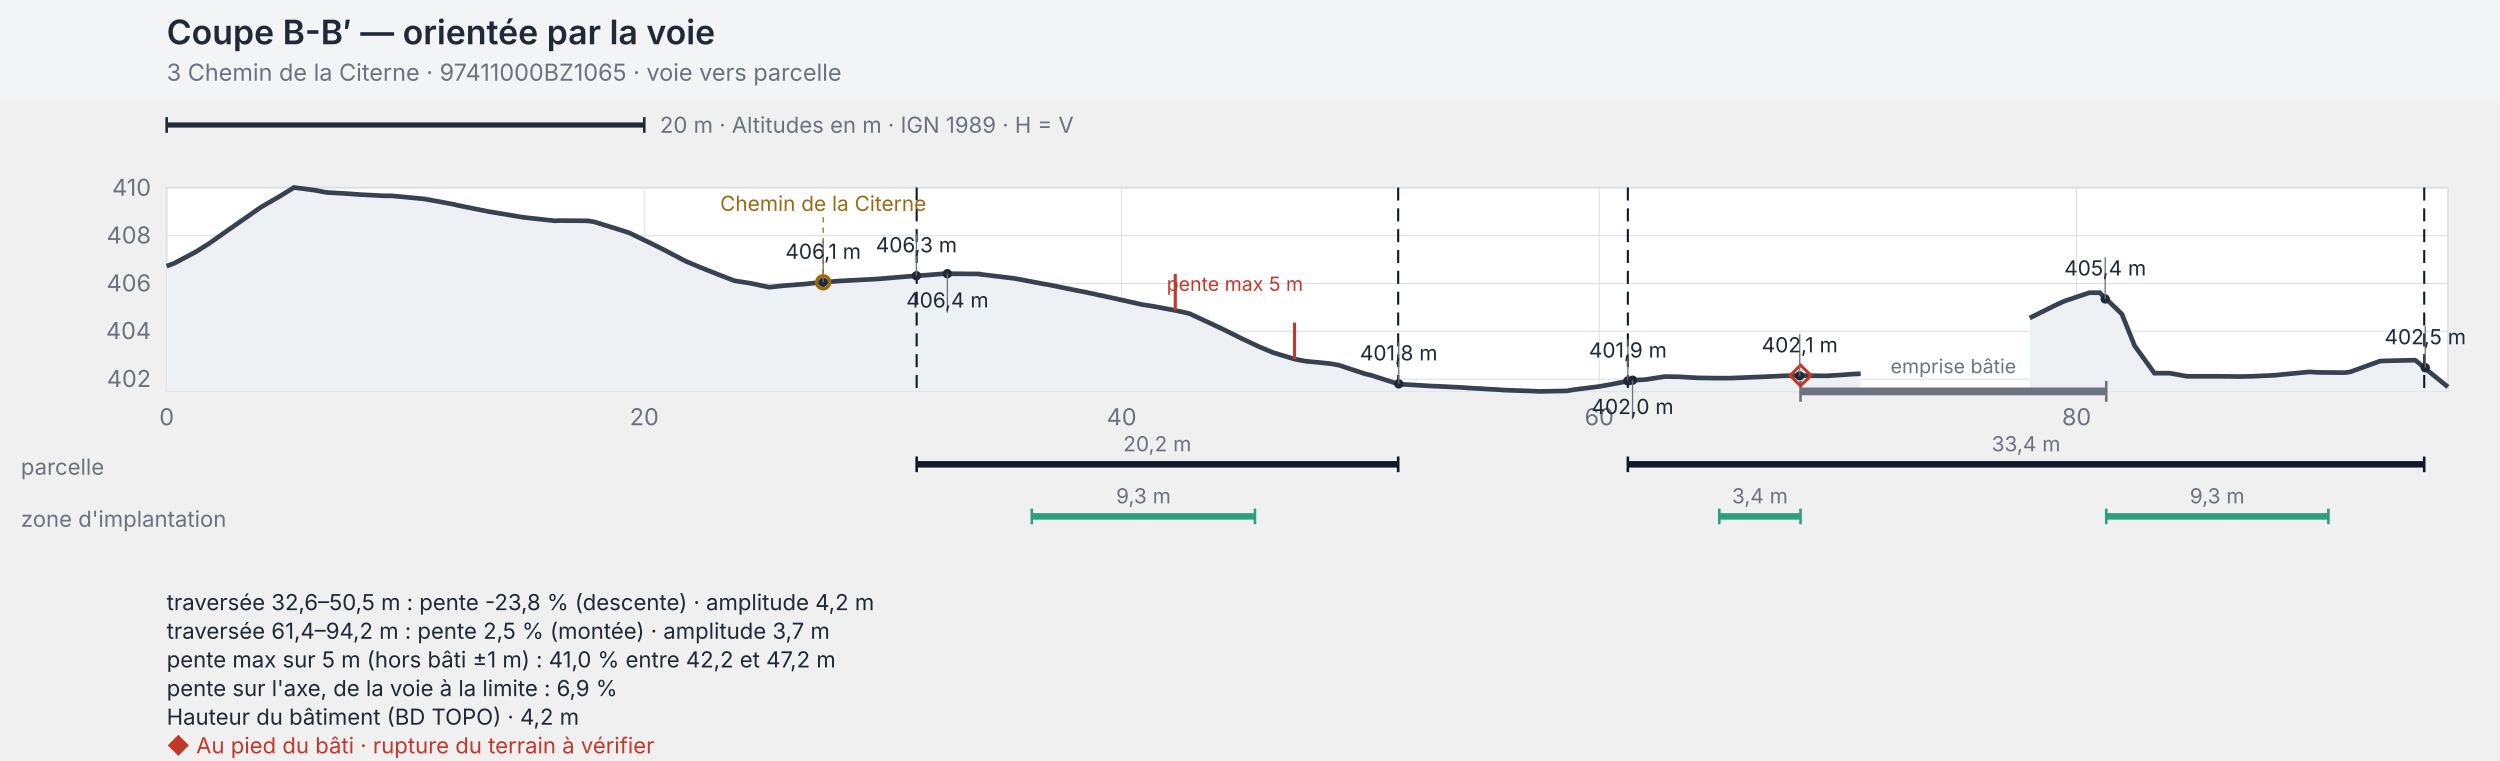
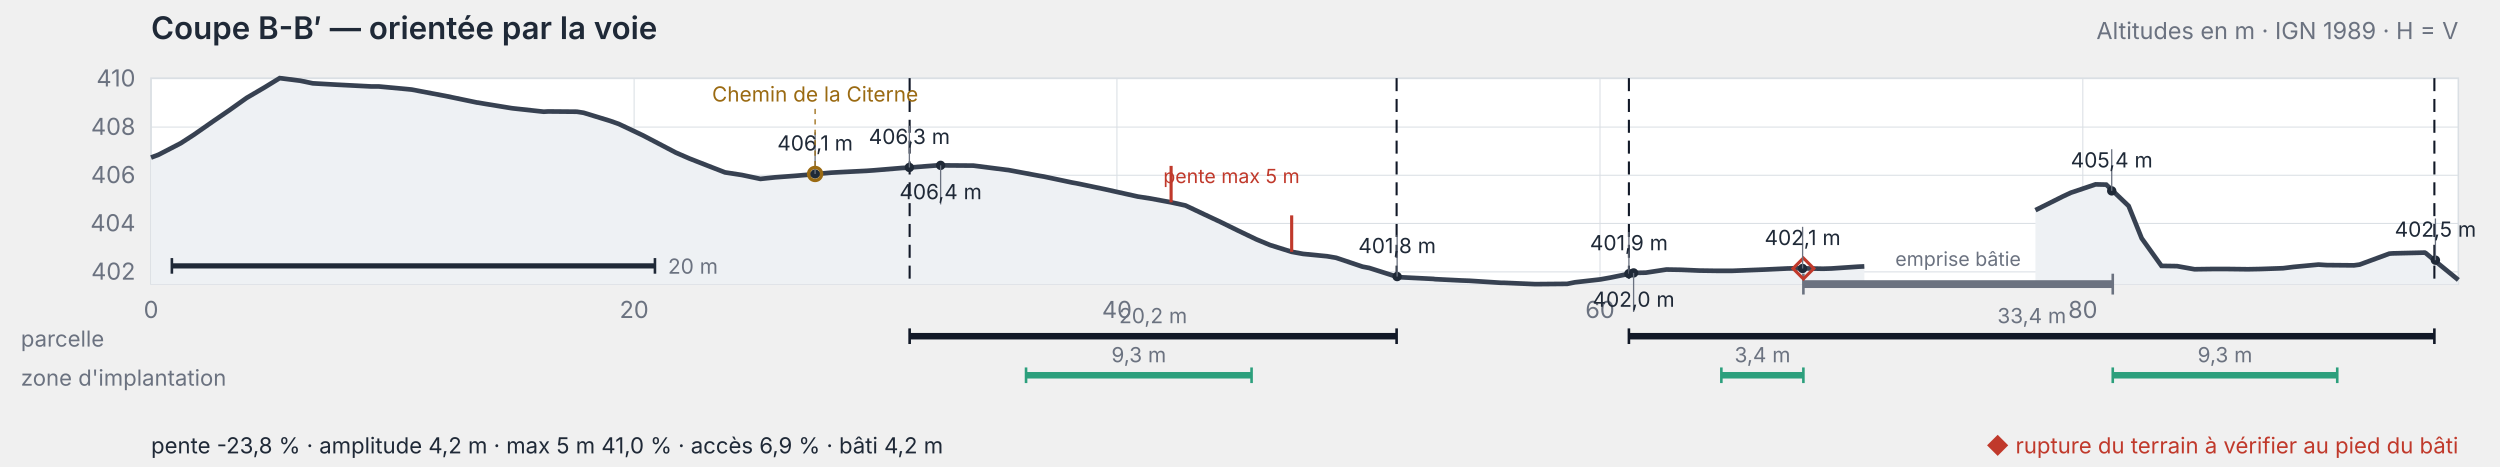
- <svg xmlns="http://www.w3.org/2000/svg" viewBox="0 0 960 292" width="960" height="292" role="img" aria-label="Coupe B-B′ — orientée par la voie" font-family="Inter, Helvetica, Arial, sans-serif" data-plot-x0="64.0" data-plot-x1="940.0" style="background:#ffffff">
-   <rect x="0" y="0" width="960" height="38" fill="#f3f4f6" />
-   <text x="64" y="17" font-size="13" font-weight="600" fill="#1f2937">Coupe B-B′ — orientée par la voie</text>
-   <text x="64" y="31" font-size="9" fill="#6b7280">3 Chemin de la Citerne · 97411000BZ1065 · voie vers parcelle</text>
-   <rect x="64.0" y="72" width="876.0" height="78.3" fill="#ffffff" stroke="#dadfe4" stroke-width="0.6" />
-   <line x1="64.0" y1="72" x2="64.0" y2="150.3" stroke="#dadfe4" stroke-width="0.4" />
-   <text x="64.0" y="163.3" text-anchor="middle" font-size="9" fill="#6b7280">0</text>
-   <line x1="247.4" y1="72" x2="247.4" y2="150.3" stroke="#dadfe4" stroke-width="0.4" />
-   <text x="247.4" y="163.3" text-anchor="middle" font-size="9" fill="#6b7280">20</text>
-   <line x1="430.7" y1="72" x2="430.7" y2="150.3" stroke="#dadfe4" stroke-width="0.4" />
-   <text x="430.7" y="163.3" text-anchor="middle" font-size="9" fill="#6b7280">40</text>
-   <line x1="614.1" y1="72" x2="614.1" y2="150.3" stroke="#dadfe4" stroke-width="0.4" />
-   <text x="614.1" y="163.3" text-anchor="middle" font-size="9" fill="#6b7280">60</text>
-   <line x1="797.4" y1="72" x2="797.4" y2="150.3" stroke="#dadfe4" stroke-width="0.4" />
-   <text x="797.4" y="163.3" text-anchor="middle" font-size="9" fill="#6b7280">80</text>
-   <line x1="64.0" y1="145.6" x2="940.0" y2="145.6" stroke="#dadfe4" stroke-width="0.4" />
-   <text x="58.0" y="148.6" text-anchor="end" font-size="9" fill="#6b7280">402</text>
-   <line x1="64.0" y1="127.2" x2="940.0" y2="127.2" stroke="#dadfe4" stroke-width="0.4" />
-   <text x="58.0" y="130.2" text-anchor="end" font-size="9" fill="#6b7280">404</text>
-   <line x1="64.0" y1="108.9" x2="940.0" y2="108.9" stroke="#dadfe4" stroke-width="0.4" />
-   <text x="58.0" y="111.9" text-anchor="end" font-size="9" fill="#6b7280">406</text>
-   <line x1="64.0" y1="90.5" x2="940.0" y2="90.5" stroke="#dadfe4" stroke-width="0.4" />
-   <text x="58.0" y="93.5" text-anchor="end" font-size="9" fill="#6b7280">408</text>
-   <line x1="64.0" y1="72.2" x2="940.0" y2="72.2" stroke="#dadfe4" stroke-width="0.4" />
-   <text x="58.0" y="75.2" text-anchor="end" font-size="9" fill="#6b7280">410</text>
-   <polygon points="64.0,102.2 66.9,101.1 75.2,96.7 80.3,93.5 87.8,88.2 93.7,84.1 100.3,79.5 107.2,75.5 112.9,72.0 120.6,73.0 125.4,73.9 134.1,74.4 137.9,74.7 147.5,75.2 150.5,75.2 161.0,76.2 163.0,76.4 174.4,78.5 175.5,78.8 187.9,81.3 188.1,81.3 191.0,81.8 200.6,83.4 201.3,83.5 213.1,84.8 214.7,84.7 225.7,84.8 228.2,85.2 238.2,88.3 241.6,89.4 250.7,93.8 255.1,96.0 263.3,100.3 268.5,102.5 275.8,105.4 282.0,107.8 288.3,108.8 295.4,110.3 300.9,109.7 308.8,109.1 313.4,108.6 322.3,107.9 325.9,107.7 335.7,107.2 338.5,107.0 349.2,106.1 351.0,106.0 362.6,105.1 363.5,105.1 376.1,105.2 376.1,105.2 376.2,105.3 388.6,106.8 389.5,106.9 401.1,109.1 403.0,109.4 413.7,111.6 416.4,112.1 426.2,114.2 429.8,115.0 438.8,117.0 443.3,117.7 451.3,119.2 456.7,120.4 463.8,123.7 470.2,126.7 476.4,129.8 483.6,133.2 488.9,135.4 497.1,137.9 501.4,138.7 510.5,139.6 514.0,140.2 524.0,143.5 526.5,144.1 537.4,147.6 539.0,147.6 550.8,148.3 551.6,148.3 561.4,148.8 564.1,149.0 564.3,149.0 576.6,149.7 577.7,149.8 589.2,150.2 591.2,150.3 601.7,150.1 604.6,149.6 614.2,148.4 618.1,147.7 626.8,146.0 631.5,145.8 639.3,144.6 645.0,144.7 651.8,145.1 658.4,145.2 664.4,145.2 671.8,144.9 676.9,144.7 685.3,144.3 689.4,144.2 698.7,144.3 702.0,144.3 712.2,143.6 714.5,143.5 714.5,150.3 64.0,150.3" fill="#eef1f4" stroke="none" />
-   <polyline points="64.0,102.2 66.9,101.1 75.2,96.7 80.3,93.5 87.8,88.2 93.7,84.1 100.3,79.5 107.2,75.5 112.9,72.0 120.6,73.0 125.4,73.9 134.1,74.4 137.9,74.7 147.5,75.2 150.5,75.2 161.0,76.2 163.0,76.4 174.4,78.5 175.5,78.8 187.9,81.3 188.1,81.3 191.0,81.8 200.6,83.4 201.3,83.5 213.1,84.8 214.7,84.7 225.7,84.8 228.2,85.2 238.2,88.3 241.6,89.4 250.7,93.8 255.1,96.0 263.3,100.3 268.5,102.5 275.8,105.4 282.0,107.8 288.3,108.8 295.4,110.3 300.9,109.7 308.8,109.1 313.4,108.6 322.3,107.9 325.9,107.7 335.7,107.2 338.5,107.0 349.2,106.1 351.0,106.0 362.6,105.1 363.5,105.1 376.1,105.2 376.1,105.2 376.2,105.3 388.6,106.8 389.5,106.9 401.1,109.1 403.0,109.4 413.7,111.6 416.4,112.1 426.2,114.2 429.8,115.0 438.8,117.0 443.3,117.7 451.3,119.2 456.7,120.4 463.8,123.7 470.2,126.7 476.4,129.8 483.6,133.2 488.9,135.4 497.1,137.9 501.4,138.7 510.5,139.6 514.0,140.2 524.0,143.5 526.5,144.1 537.4,147.6 539.0,147.6 550.8,148.3 551.6,148.3 561.4,148.8 564.1,149.0 564.3,149.0 576.6,149.7 577.7,149.8 589.2,150.2 591.2,150.3 601.7,150.1 604.6,149.6 614.2,148.4 618.1,147.7 626.8,146.0 631.5,145.8 639.3,144.6 645.0,144.7 651.8,145.1 658.4,145.2 664.4,145.2 671.8,144.9 676.9,144.7 685.3,144.3 689.4,144.2 698.7,144.3 702.0,144.3 712.2,143.6 714.5,143.5" fill="none" stroke="#374151" stroke-width="1.8" />
-   <polygon points="779.4,122.1 789.7,117.0 792.8,115.6 802.3,112.4 806.3,112.4 814.8,120.6 819.7,132.8 827.3,143.3 833.2,143.3 839.8,144.5 846.6,144.5 852.4,144.5 860.1,144.6 864.9,144.5 873.5,144.1 877.5,143.7 886.9,142.8 890.0,143.0 900.4,143.1 902.5,142.8 913.8,138.7 915.1,138.6 927.3,138.3 927.6,138.4 931.9,142.0 940.0,148.6 940.0,150.3 779.4,150.3" fill="#eef1f4" stroke="none" />
-   <polyline points="779.4,122.1 789.7,117.0 792.8,115.6 802.3,112.4 806.3,112.4 814.8,120.6 819.7,132.8 827.3,143.3 833.2,143.3 839.8,144.5 846.6,144.5 852.4,144.5 860.1,144.6 864.9,144.5 873.5,144.1 877.5,143.7 886.9,142.8 890.0,143.0 900.4,143.1 902.5,142.8 913.8,138.7 915.1,138.6 927.3,138.3 927.6,138.4 931.9,142.0 940.0,148.6" fill="none" stroke="#374151" stroke-width="1.8" />
-   <line x1="691.4" y1="150.3" x2="808.8" y2="150.3" stroke="#6b7280" stroke-width="3" />
-   <line x1="691.4" y1="146.3" x2="691.4" y2="154.3" stroke="#6b7280" stroke-width="1" />
-   <line x1="808.8" y1="146.3" x2="808.8" y2="154.3" stroke="#6b7280" stroke-width="1" />
-   <text x="750.1" y="143.3" text-anchor="middle" font-size="7.5" fill="#6b7280">emprise bâtie</text>
-   <path d="M691.4,140.2 l4,4 l-4,4 l-4,-4 z" fill="none" stroke="#c0392b" stroke-width="1.2" />
-   <line x1="352.0" y1="72" x2="352.0" y2="150.3" stroke="#111827" stroke-width="0.8" stroke-dasharray="5 3" />
-   <line x1="536.9" y1="72" x2="536.9" y2="150.3" stroke="#111827" stroke-width="0.8" stroke-dasharray="5 3" />
-   <line x1="625.1" y1="72" x2="625.1" y2="150.3" stroke="#111827" stroke-width="0.8" stroke-dasharray="5 3" />
-   <line x1="930.9" y1="72" x2="930.9" y2="150.3" stroke="#111827" stroke-width="0.8" stroke-dasharray="5 3" />
-   <line x1="451.3" y1="119.2" x2="451.3" y2="105.2" stroke="#c0392b" stroke-width="1.2" />
-   <line x1="497.1" y1="137.9" x2="497.1" y2="123.9" stroke="#c0392b" stroke-width="1.2" />
-   <text x="474.2" y="111.7" text-anchor="middle" font-size="7.5" fill="#c0392b">pente max 5 m</text>
-   <circle cx="316.1" cy="108.4" r="1.8" fill="#1f2937" />
-   <line x1="316.1" y1="108.4" x2="316.1" y2="92.4" stroke="#6b7280" stroke-width="0.5" />
-   <text x="316.1" y="99.4" text-anchor="middle" font-size="8" fill="#1f2937">406,1 m</text>
-   <circle cx="351.9" cy="105.9" r="1.8" fill="#1f2937" />
-   <line x1="351.9" y1="105.9" x2="351.9" y2="89.9" stroke="#6b7280" stroke-width="0.5" />
-   <text x="351.9" y="96.9" text-anchor="middle" font-size="8" fill="#1f2937">406,3 m</text>
-   <circle cx="363.8" cy="105.1" r="1.8" fill="#1f2937" />
-   <line x1="363.8" y1="105.1" x2="363.8" y2="120.1" stroke="#6b7280" stroke-width="0.5" />
-   <text x="363.8" y="118.1" text-anchor="middle" font-size="8" fill="#1f2937">406,4 m</text>
-   <circle cx="537.1" cy="147.4" r="1.8" fill="#1f2937" />
-   <line x1="537.1" y1="147.4" x2="537.1" y2="131.4" stroke="#6b7280" stroke-width="0.5" />
-   <text x="537.1" y="138.4" text-anchor="middle" font-size="8" fill="#1f2937">401,8 m</text>
-   <circle cx="625.1" cy="146.3" r="1.8" fill="#1f2937" />
-   <line x1="625.1" y1="146.3" x2="625.1" y2="130.3" stroke="#6b7280" stroke-width="0.5" />
-   <text x="625.1" y="137.3" text-anchor="middle" font-size="8" fill="#1f2937">401,9 m</text>
-   <circle cx="626.9" cy="146.0" r="1.8" fill="#1f2937" />
-   <line x1="626.9" y1="146.0" x2="626.9" y2="161.0" stroke="#6b7280" stroke-width="0.5" />
-   <text x="626.9" y="159.0" text-anchor="middle" font-size="8" fill="#1f2937">402,0 m</text>
-   <circle cx="691.1" cy="144.3" r="1.8" fill="#1f2937" />
-   <line x1="691.1" y1="144.3" x2="691.1" y2="128.3" stroke="#6b7280" stroke-width="0.5" />
-   <text x="691.1" y="135.3" text-anchor="middle" font-size="8" fill="#1f2937">402,1 m</text>
-   <circle cx="808.4" cy="114.8" r="1.8" fill="#1f2937" />
-   <line x1="808.4" y1="114.8" x2="808.4" y2="98.8" stroke="#6b7280" stroke-width="0.5" />
-   <text x="808.4" y="105.8" text-anchor="middle" font-size="8" fill="#1f2937">405,4 m</text>
-   <circle cx="931.3" cy="141.2" r="1.8" fill="#1f2937" />
-   <line x1="931.3" y1="141.2" x2="931.3" y2="125.2" stroke="#6b7280" stroke-width="0.5" />
-   <text x="931.3" y="132.2" text-anchor="middle" font-size="8" fill="#1f2937">402,5 m</text>
-   <circle cx="316.1" cy="108.4" r="2.5" fill="none" stroke="#9a6a12" stroke-width="1.3" />
-   <line x1="316.1" y1="105.4" x2="316.1" y2="83.0" stroke="#9a6a12" stroke-width="0.5" stroke-dasharray="2 2" />
-   <text x="316.1" y="81.0" text-anchor="middle" font-size="8" fill="#9a6a12">Chemin de la Citerne</text>
-   <line x1="64.0" y1="48.0" x2="247.4" y2="48.0" stroke="#1f2937" stroke-width="2" />
-   <line x1="64.0" y1="45.0" x2="64.0" y2="51.0" stroke="#1f2937" stroke-width="1" />
-   <line x1="247.4" y1="45.0" x2="247.4" y2="51.0" stroke="#1f2937" stroke-width="1" />
-   <text x="253.4" y="51.0" font-size="8.5" fill="#6b7280">20 m · Altitudes en m · IGN 1989 · H = V</text>
-   <text x="8" y="182.3" font-size="8.5" fill="#6b7280">parcelle</text>
-   <line x1="352.0" y1="178.3" x2="536.9" y2="178.3" stroke="#111827" stroke-width="2.5" />
-   <line x1="352.0" y1="175.3" x2="352.0" y2="181.3" stroke="#111827" stroke-width="1" />
-   <line x1="536.9" y1="175.3" x2="536.9" y2="181.3" stroke="#111827" stroke-width="1" />
-   <text x="444.4" y="173.3" text-anchor="middle" font-size="8" fill="#6b7280">20,2 m</text>
-   <line x1="625.1" y1="178.3" x2="930.9" y2="178.3" stroke="#111827" stroke-width="2.5" />
-   <line x1="625.1" y1="175.3" x2="625.1" y2="181.3" stroke="#111827" stroke-width="1" />
-   <line x1="930.9" y1="175.3" x2="930.9" y2="181.3" stroke="#111827" stroke-width="1" />
-   <text x="778.0" y="173.3" text-anchor="middle" font-size="8" fill="#6b7280">33,4 m</text>
-   <text x="8" y="202.3" font-size="8.5" fill="#6b7280">zone d'implantation</text>
-   <line x1="396.2" y1="198.3" x2="481.9" y2="198.3" stroke="#2c9f7c" stroke-width="2.5" />
-   <line x1="396.2" y1="195.3" x2="396.2" y2="201.3" stroke="#2c9f7c" stroke-width="1" />
-   <line x1="481.9" y1="195.3" x2="481.9" y2="201.3" stroke="#2c9f7c" stroke-width="1" />
-   <text x="439.1" y="193.3" text-anchor="middle" font-size="8" fill="#6b7280">9,3 m</text>
-   <line x1="660.2" y1="198.3" x2="691.4" y2="198.3" stroke="#2c9f7c" stroke-width="2.5" />
-   <line x1="660.2" y1="195.3" x2="660.2" y2="201.3" stroke="#2c9f7c" stroke-width="1" />
-   <line x1="691.4" y1="195.3" x2="691.4" y2="201.3" stroke="#2c9f7c" stroke-width="1" />
-   <text x="675.8" y="193.3" text-anchor="middle" font-size="8" fill="#6b7280">3,4 m</text>
-   <line x1="808.8" y1="198.3" x2="894.1" y2="198.3" stroke="#2c9f7c" stroke-width="2.5" />
-   <line x1="808.8" y1="195.3" x2="808.8" y2="201.3" stroke="#2c9f7c" stroke-width="1" />
-   <line x1="894.1" y1="195.3" x2="894.1" y2="201.3" stroke="#2c9f7c" stroke-width="1" />
-   <text x="851.4" y="193.3" text-anchor="middle" font-size="8" fill="#6b7280">9,3 m</text>
-   <text x="64" y="234.3" font-size="8.5" fill="#1f2937">traversée 32,6–50,5 m : pente -23,8 % (descente) · amplitude 4,2 m</text>
-   <text x="64" y="245.3" font-size="8.5" fill="#1f2937">traversée 61,4–94,2 m : pente 2,5 % (montée) · amplitude 3,7 m</text>
-   <text x="64" y="256.3" font-size="8.5" fill="#1f2937">pente max sur 5 m (hors bâti ±1 m) : 41,0 % entre 42,2 et 47,2 m</text>
-   <text x="64" y="267.3" font-size="8.5" fill="#1f2937">pente sur l'axe, de la voie à la limite : 6,9 %</text>
-   <text x="64" y="278.3" font-size="8.5" fill="#1f2937">Hauteur du bâtiment (BD TOPO) · 4,2 m</text>
-   <text x="64" y="289.3" font-size="8.5" fill="#c0392b">◆ Au pied du bâti · rupture du terrain à vérifier</text>
+ <svg xmlns="http://www.w3.org/2000/svg" viewBox="0 0 960 179" width="960" height="179" role="img" aria-label="Coupe B-B′ — orientée par la voie" font-family="Inter, Helvetica, Arial, sans-serif" data-plot-x0="58.0" data-plot-x1="944.0" style="background:#ffffff">
+   <text x="58" y="15" font-size="12" font-weight="600" fill="#1f2937">Coupe B-B′ — orientée par la voie</text>
+   <text x="944" y="15" text-anchor="end" font-size="9" fill="#6b7280">Altitudes en m · IGN 1989 · H = V</text>
+   <rect x="58.0" y="30" width="886.0" height="79.1" fill="#ffffff" stroke="#dadfe4" stroke-width="0.6" />
+   <line x1="58.0" y1="30" x2="58.0" y2="109.1" stroke="#dadfe4" stroke-width="0.4" />
+   <text x="58.0" y="122.1" text-anchor="middle" font-size="9" fill="#6b7280">0</text>
+   <line x1="243.5" y1="30" x2="243.5" y2="109.1" stroke="#dadfe4" stroke-width="0.4" />
+   <text x="243.5" y="122.1" text-anchor="middle" font-size="9" fill="#6b7280">20</text>
+   <line x1="428.9" y1="30" x2="428.9" y2="109.1" stroke="#dadfe4" stroke-width="0.4" />
+   <text x="428.9" y="122.1" text-anchor="middle" font-size="9" fill="#6b7280">40</text>
+   <line x1="614.4" y1="30" x2="614.4" y2="109.1" stroke="#dadfe4" stroke-width="0.4" />
+   <text x="614.4" y="122.1" text-anchor="middle" font-size="9" fill="#6b7280">60</text>
+   <line x1="799.8" y1="30" x2="799.8" y2="109.1" stroke="#dadfe4" stroke-width="0.4" />
+   <text x="799.8" y="122.1" text-anchor="middle" font-size="9" fill="#6b7280">80</text>
+   <line x1="58.0" y1="104.4" x2="944.0" y2="104.4" stroke="#dadfe4" stroke-width="0.4" />
+   <text x="52.0" y="107.4" text-anchor="end" font-size="9" fill="#6b7280">402</text>
+   <line x1="58.0" y1="85.8" x2="944.0" y2="85.8" stroke="#dadfe4" stroke-width="0.4" />
+   <text x="52.0" y="88.8" text-anchor="end" font-size="9" fill="#6b7280">404</text>
+   <line x1="58.0" y1="67.3" x2="944.0" y2="67.3" stroke="#dadfe4" stroke-width="0.4" />
+   <text x="52.0" y="70.3" text-anchor="end" font-size="9" fill="#6b7280">406</text>
+   <line x1="58.0" y1="48.8" x2="944.0" y2="48.8" stroke="#dadfe4" stroke-width="0.4" />
+   <text x="52.0" y="51.8" text-anchor="end" font-size="9" fill="#6b7280">408</text>
+   <line x1="58.0" y1="30.2" x2="944.0" y2="30.2" stroke="#dadfe4" stroke-width="0.4" />
+   <text x="52.0" y="33.2" text-anchor="end" font-size="9" fill="#6b7280">410</text>
+   <polygon points="58.0,60.5 60.9,59.4 69.4,55.0 74.5,51.7 82.1,46.4 88.1,42.3 94.7,37.6 101.7,33.5 107.4,30.0 115.3,31.0 120.1,32.0 128.9,32.5 132.8,32.7 142.5,33.2 145.4,33.2 156.1,34.2 158.1,34.4 169.7,36.6 170.8,36.8 183.3,39.4 183.5,39.4 186.4,39.9 196.2,41.5 196.9,41.6 208.8,42.9 210.5,42.8 221.5,42.9 224.1,43.3 234.2,46.4 237.6,47.6 246.9,52.0 251.3,54.3 259.5,58.6 264.8,60.9 272.2,63.8 278.4,66.2 284.9,67.2 292.0,68.7 297.6,68.1 305.6,67.5 310.3,67.1 319.2,66.3 322.9,66.1 332.8,65.6 335.6,65.4 346.4,64.5 348.3,64.4 360.0,63.5 361.0,63.5 373.6,63.6 373.6,63.6 373.8,63.6 386.3,65.2 387.2,65.3 399.0,67.5 400.8,67.8 411.7,70.1 414.4,70.6 424.4,72.7 428.0,73.5 437.0,75.5 441.6,76.2 449.7,77.7 455.2,78.9 462.4,82.3 468.8,85.3 475.1,88.4 482.4,91.9 487.7,94.1 496.0,96.7 500.4,97.5 509.6,98.4 513.1,99.0 523.2,102.4 525.8,102.9 536.8,106.4 538.5,106.5 550.4,107.1 551.1,107.2 561.1,107.7 563.8,107.8 564.0,107.8 576.5,108.6 577.6,108.6 589.2,109.1 591.2,109.1 601.8,109.0 604.8,108.4 614.5,107.3 618.4,106.6 627.2,104.8 632.0,104.7 639.9,103.5 645.6,103.6 652.5,103.9 659.2,104.0 665.2,104.0 672.8,103.7 677.9,103.5 686.4,103.1 690.6,103.0 700.0,103.2 703.3,103.1 713.6,102.4 715.9,102.3 715.9,109.1 58.0,109.1" fill="#eef1f4" stroke="none" />
+   <polyline points="58.0,60.5 60.9,59.4 69.4,55.0 74.5,51.7 82.1,46.4 88.1,42.3 94.7,37.6 101.7,33.5 107.4,30.0 115.3,31.0 120.1,32.0 128.9,32.5 132.8,32.7 142.5,33.2 145.4,33.2 156.1,34.2 158.1,34.4 169.7,36.6 170.8,36.8 183.3,39.4 183.5,39.4 186.4,39.9 196.2,41.5 196.9,41.6 208.8,42.9 210.5,42.8 221.5,42.9 224.1,43.3 234.2,46.4 237.6,47.6 246.9,52.0 251.3,54.3 259.5,58.6 264.8,60.9 272.2,63.8 278.4,66.2 284.9,67.2 292.0,68.7 297.6,68.1 305.6,67.5 310.3,67.1 319.2,66.3 322.9,66.1 332.8,65.6 335.6,65.4 346.4,64.5 348.3,64.4 360.0,63.5 361.0,63.5 373.6,63.6 373.6,63.6 373.8,63.6 386.3,65.2 387.2,65.3 399.0,67.5 400.8,67.8 411.7,70.1 414.4,70.6 424.4,72.7 428.0,73.5 437.0,75.5 441.6,76.2 449.7,77.7 455.2,78.9 462.4,82.3 468.8,85.3 475.1,88.4 482.4,91.9 487.7,94.1 496.0,96.7 500.4,97.5 509.6,98.4 513.1,99.0 523.2,102.4 525.8,102.9 536.8,106.4 538.5,106.5 550.4,107.1 551.1,107.2 561.1,107.7 563.8,107.8 564.0,107.8 576.5,108.6 577.6,108.6 589.2,109.1 591.2,109.1 601.8,109.0 604.8,108.4 614.5,107.3 618.4,106.6 627.2,104.8 632.0,104.7 639.9,103.5 645.6,103.6 652.5,103.9 659.2,104.0 665.2,104.0 672.8,103.7 677.9,103.5 686.4,103.1 690.6,103.0 700.0,103.2 703.3,103.1 713.6,102.4 715.9,102.3" fill="none" stroke="#374151" stroke-width="1.8" />
+   <polygon points="781.6,80.7 792.0,75.5 795.2,74.0 804.7,70.8 808.8,70.9 817.4,79.1 822.4,91.5 830.0,102.1 836.0,102.2 842.7,103.4 849.5,103.3 855.4,103.3 863.2,103.4 868.1,103.3 876.7,103.0 880.7,102.5 890.3,101.6 893.4,101.8 903.9,101.9 906.1,101.6 917.5,97.4 918.8,97.3 931.1,97.0 931.5,97.2 935.8,100.8 944.0,107.5 944.0,109.1 781.6,109.1" fill="#eef1f4" stroke="none" />
+   <polyline points="781.6,80.7 792.0,75.5 795.2,74.0 804.7,70.8 808.8,70.9 817.4,79.1 822.4,91.5 830.0,102.1 836.0,102.2 842.7,103.4 849.5,103.3 855.4,103.3 863.2,103.4 868.1,103.3 876.7,103.0 880.7,102.5 890.3,101.6 893.4,101.8 903.9,101.9 906.1,101.6 917.5,97.4 918.8,97.3 931.1,97.0 931.5,97.2 935.8,100.8 944.0,107.5" fill="none" stroke="#374151" stroke-width="1.8" />
+   <line x1="692.5" y1="109.1" x2="811.3" y2="109.1" stroke="#6b7280" stroke-width="3" />
+   <line x1="692.5" y1="105.1" x2="692.5" y2="113.1" stroke="#6b7280" stroke-width="1" />
+   <line x1="811.3" y1="105.1" x2="811.3" y2="113.1" stroke="#6b7280" stroke-width="1" />
+   <text x="751.9" y="102.1" text-anchor="middle" font-size="7.5" fill="#6b7280">emprise bâtie</text>
+   <path d="M692.5,99.1 l4,4 l-4,4 l-4,-4 z" fill="none" stroke="#c0392b" stroke-width="1.2" />
+   <line x1="349.3" y1="30" x2="349.3" y2="109.1" stroke="#111827" stroke-width="0.8" stroke-dasharray="5 3" />
+   <line x1="536.3" y1="30" x2="536.3" y2="109.1" stroke="#111827" stroke-width="0.8" stroke-dasharray="5 3" />
+   <line x1="625.5" y1="30" x2="625.5" y2="109.1" stroke="#111827" stroke-width="0.8" stroke-dasharray="5 3" />
+   <line x1="934.8" y1="30" x2="934.8" y2="109.1" stroke="#111827" stroke-width="0.8" stroke-dasharray="5 3" />
+   <line x1="449.7" y1="77.7" x2="449.7" y2="63.7" stroke="#c0392b" stroke-width="1.2" />
+   <line x1="496.0" y1="96.7" x2="496.0" y2="82.7" stroke="#c0392b" stroke-width="1.2" />
+   <text x="472.9" y="70.3" text-anchor="middle" font-size="7.5" fill="#c0392b">pente max 5 m</text>
+   <circle cx="313.0" cy="66.8" r="1.8" fill="#1f2937" />
+   <line x1="313.0" y1="66.8" x2="313.0" y2="50.8" stroke="#6b7280" stroke-width="0.5" />
+   <text x="313.0" y="57.8" text-anchor="middle" font-size="8" fill="#1f2937">406,1 m</text>
+   <circle cx="349.2" cy="64.3" r="1.8" fill="#1f2937" />
+   <line x1="349.2" y1="64.3" x2="349.2" y2="48.3" stroke="#6b7280" stroke-width="0.5" />
+   <text x="349.2" y="55.3" text-anchor="middle" font-size="8" fill="#1f2937">406,3 m</text>
+   <circle cx="361.2" cy="63.5" r="1.8" fill="#1f2937" />
+   <line x1="361.2" y1="63.5" x2="361.2" y2="78.5" stroke="#6b7280" stroke-width="0.5" />
+   <text x="361.2" y="76.5" text-anchor="middle" font-size="8" fill="#1f2937">406,4 m</text>
+   <circle cx="536.5" cy="106.2" r="1.8" fill="#1f2937" />
+   <line x1="536.5" y1="106.2" x2="536.5" y2="90.2" stroke="#6b7280" stroke-width="0.5" />
+   <text x="536.5" y="97.2" text-anchor="middle" font-size="8" fill="#1f2937">401,8 m</text>
+   <circle cx="625.5" cy="105.1" r="1.8" fill="#1f2937" />
+   <line x1="625.5" y1="105.1" x2="625.5" y2="89.1" stroke="#6b7280" stroke-width="0.5" />
+   <text x="625.5" y="96.1" text-anchor="middle" font-size="8" fill="#1f2937">401,9 m</text>
+   <circle cx="627.3" cy="104.8" r="1.8" fill="#1f2937" />
+   <line x1="627.3" y1="104.8" x2="627.3" y2="119.8" stroke="#6b7280" stroke-width="0.5" />
+   <text x="627.3" y="117.8" text-anchor="middle" font-size="8" fill="#1f2937">402,0 m</text>
+   <circle cx="692.2" cy="103.1" r="1.8" fill="#1f2937" />
+   <line x1="692.2" y1="103.1" x2="692.2" y2="87.1" stroke="#6b7280" stroke-width="0.5" />
+   <text x="692.2" y="94.1" text-anchor="middle" font-size="8" fill="#1f2937">402,1 m</text>
+   <circle cx="810.9" cy="73.3" r="1.8" fill="#1f2937" />
+   <line x1="810.9" y1="73.3" x2="810.9" y2="57.3" stroke="#6b7280" stroke-width="0.5" />
+   <text x="810.9" y="64.3" text-anchor="middle" font-size="8" fill="#1f2937">405,4 m</text>
+   <circle cx="935.2" cy="99.9" r="1.8" fill="#1f2937" />
+   <line x1="935.2" y1="99.9" x2="935.2" y2="83.9" stroke="#6b7280" stroke-width="0.5" />
+   <text x="935.2" y="90.9" text-anchor="middle" font-size="8" fill="#1f2937">402,5 m</text>
+   <circle cx="313.0" cy="66.8" r="2.5" fill="none" stroke="#9a6a12" stroke-width="1.3" />
+   <line x1="313.0" y1="63.8" x2="313.0" y2="41.0" stroke="#9a6a12" stroke-width="0.5" stroke-dasharray="2 2" />
+   <text x="313.0" y="39.0" text-anchor="middle" font-size="8" fill="#9a6a12">Chemin de la Citerne</text>
+   <line x1="66.0" y1="102.1" x2="251.5" y2="102.1" stroke="#1f2937" stroke-width="2" />
+   <line x1="66.0" y1="99.1" x2="66.0" y2="105.1" stroke="#1f2937" stroke-width="1" />
+   <line x1="251.5" y1="99.1" x2="251.5" y2="105.1" stroke="#1f2937" stroke-width="1" />
+   <text x="256.5" y="105.1" font-size="8" fill="#6b7280">20 m</text>
+   <text x="8" y="133.1" font-size="8.5" fill="#6b7280">parcelle</text>
+   <line x1="349.3" y1="129.1" x2="536.3" y2="129.1" stroke="#111827" stroke-width="2.5" />
+   <line x1="349.3" y1="126.1" x2="349.3" y2="132.1" stroke="#111827" stroke-width="1" />
+   <line x1="536.3" y1="126.1" x2="536.3" y2="132.1" stroke="#111827" stroke-width="1" />
+   <text x="442.8" y="124.1" text-anchor="middle" font-size="8" fill="#6b7280">20,2 m</text>
+   <line x1="625.5" y1="129.1" x2="934.8" y2="129.1" stroke="#111827" stroke-width="2.5" />
+   <line x1="625.5" y1="126.1" x2="625.5" y2="132.1" stroke="#111827" stroke-width="1" />
+   <line x1="934.8" y1="126.1" x2="934.8" y2="132.1" stroke="#111827" stroke-width="1" />
+   <text x="780.2" y="124.1" text-anchor="middle" font-size="8" fill="#6b7280">33,4 m</text>
+   <text x="8" y="148.1" font-size="8.5" fill="#6b7280">zone d'implantation</text>
+   <line x1="394.0" y1="144.1" x2="480.6" y2="144.1" stroke="#2c9f7c" stroke-width="2.5" />
+   <line x1="394.0" y1="141.1" x2="394.0" y2="147.1" stroke="#2c9f7c" stroke-width="1" />
+   <line x1="480.6" y1="141.1" x2="480.6" y2="147.1" stroke="#2c9f7c" stroke-width="1" />
+   <text x="437.3" y="139.1" text-anchor="middle" font-size="8" fill="#6b7280">9,3 m</text>
+   <line x1="661.0" y1="144.1" x2="692.5" y2="144.1" stroke="#2c9f7c" stroke-width="2.5" />
+   <line x1="661.0" y1="141.1" x2="661.0" y2="147.1" stroke="#2c9f7c" stroke-width="1" />
+   <line x1="692.5" y1="141.1" x2="692.5" y2="147.1" stroke="#2c9f7c" stroke-width="1" />
+   <text x="676.8" y="139.1" text-anchor="middle" font-size="8" fill="#6b7280">3,4 m</text>
+   <line x1="811.3" y1="144.1" x2="897.5" y2="144.1" stroke="#2c9f7c" stroke-width="2.5" />
+   <line x1="811.3" y1="141.1" x2="811.3" y2="147.1" stroke="#2c9f7c" stroke-width="1" />
+   <line x1="897.5" y1="141.1" x2="897.5" y2="147.1" stroke="#2c9f7c" stroke-width="1" />
+   <text x="854.4" y="139.1" text-anchor="middle" font-size="8" fill="#6b7280">9,3 m</text>
+   <text x="58" y="174.1" font-size="8.5" fill="#1f2937">pente -23,8 % · amplitude 4,2 m · max 5 m 41,0 % · accès 6,9 % · bâti 4,2 m</text>
+   <text x="944.0" y="174.1" text-anchor="end" font-size="8.5" fill="#c0392b">◆ rupture du terrain à vérifier au pied du bâti</text>
</svg>
